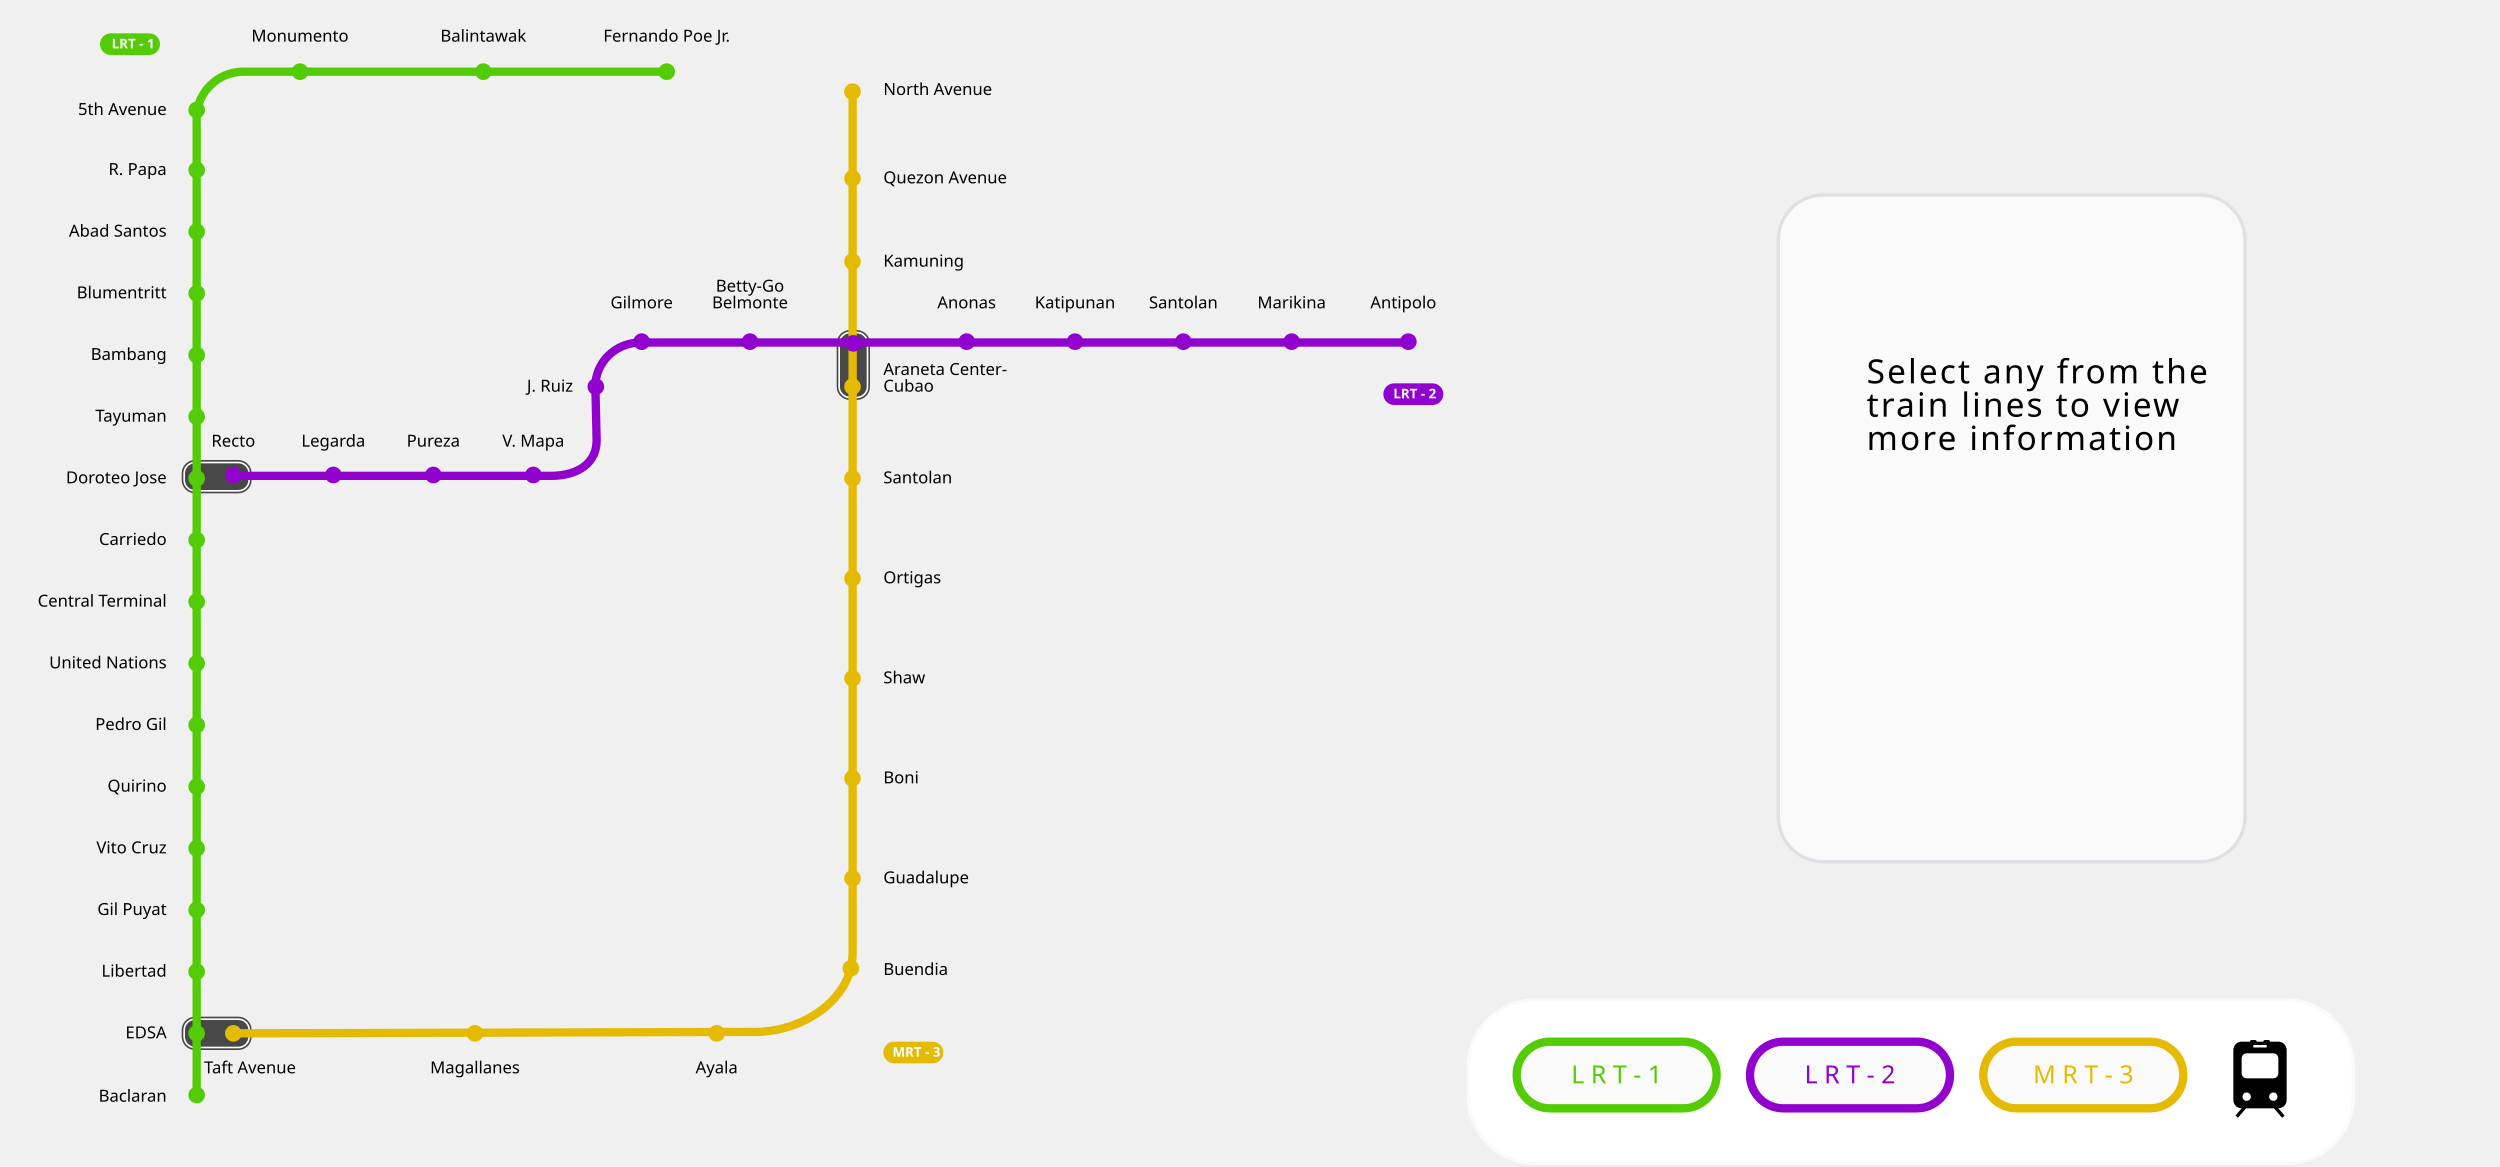
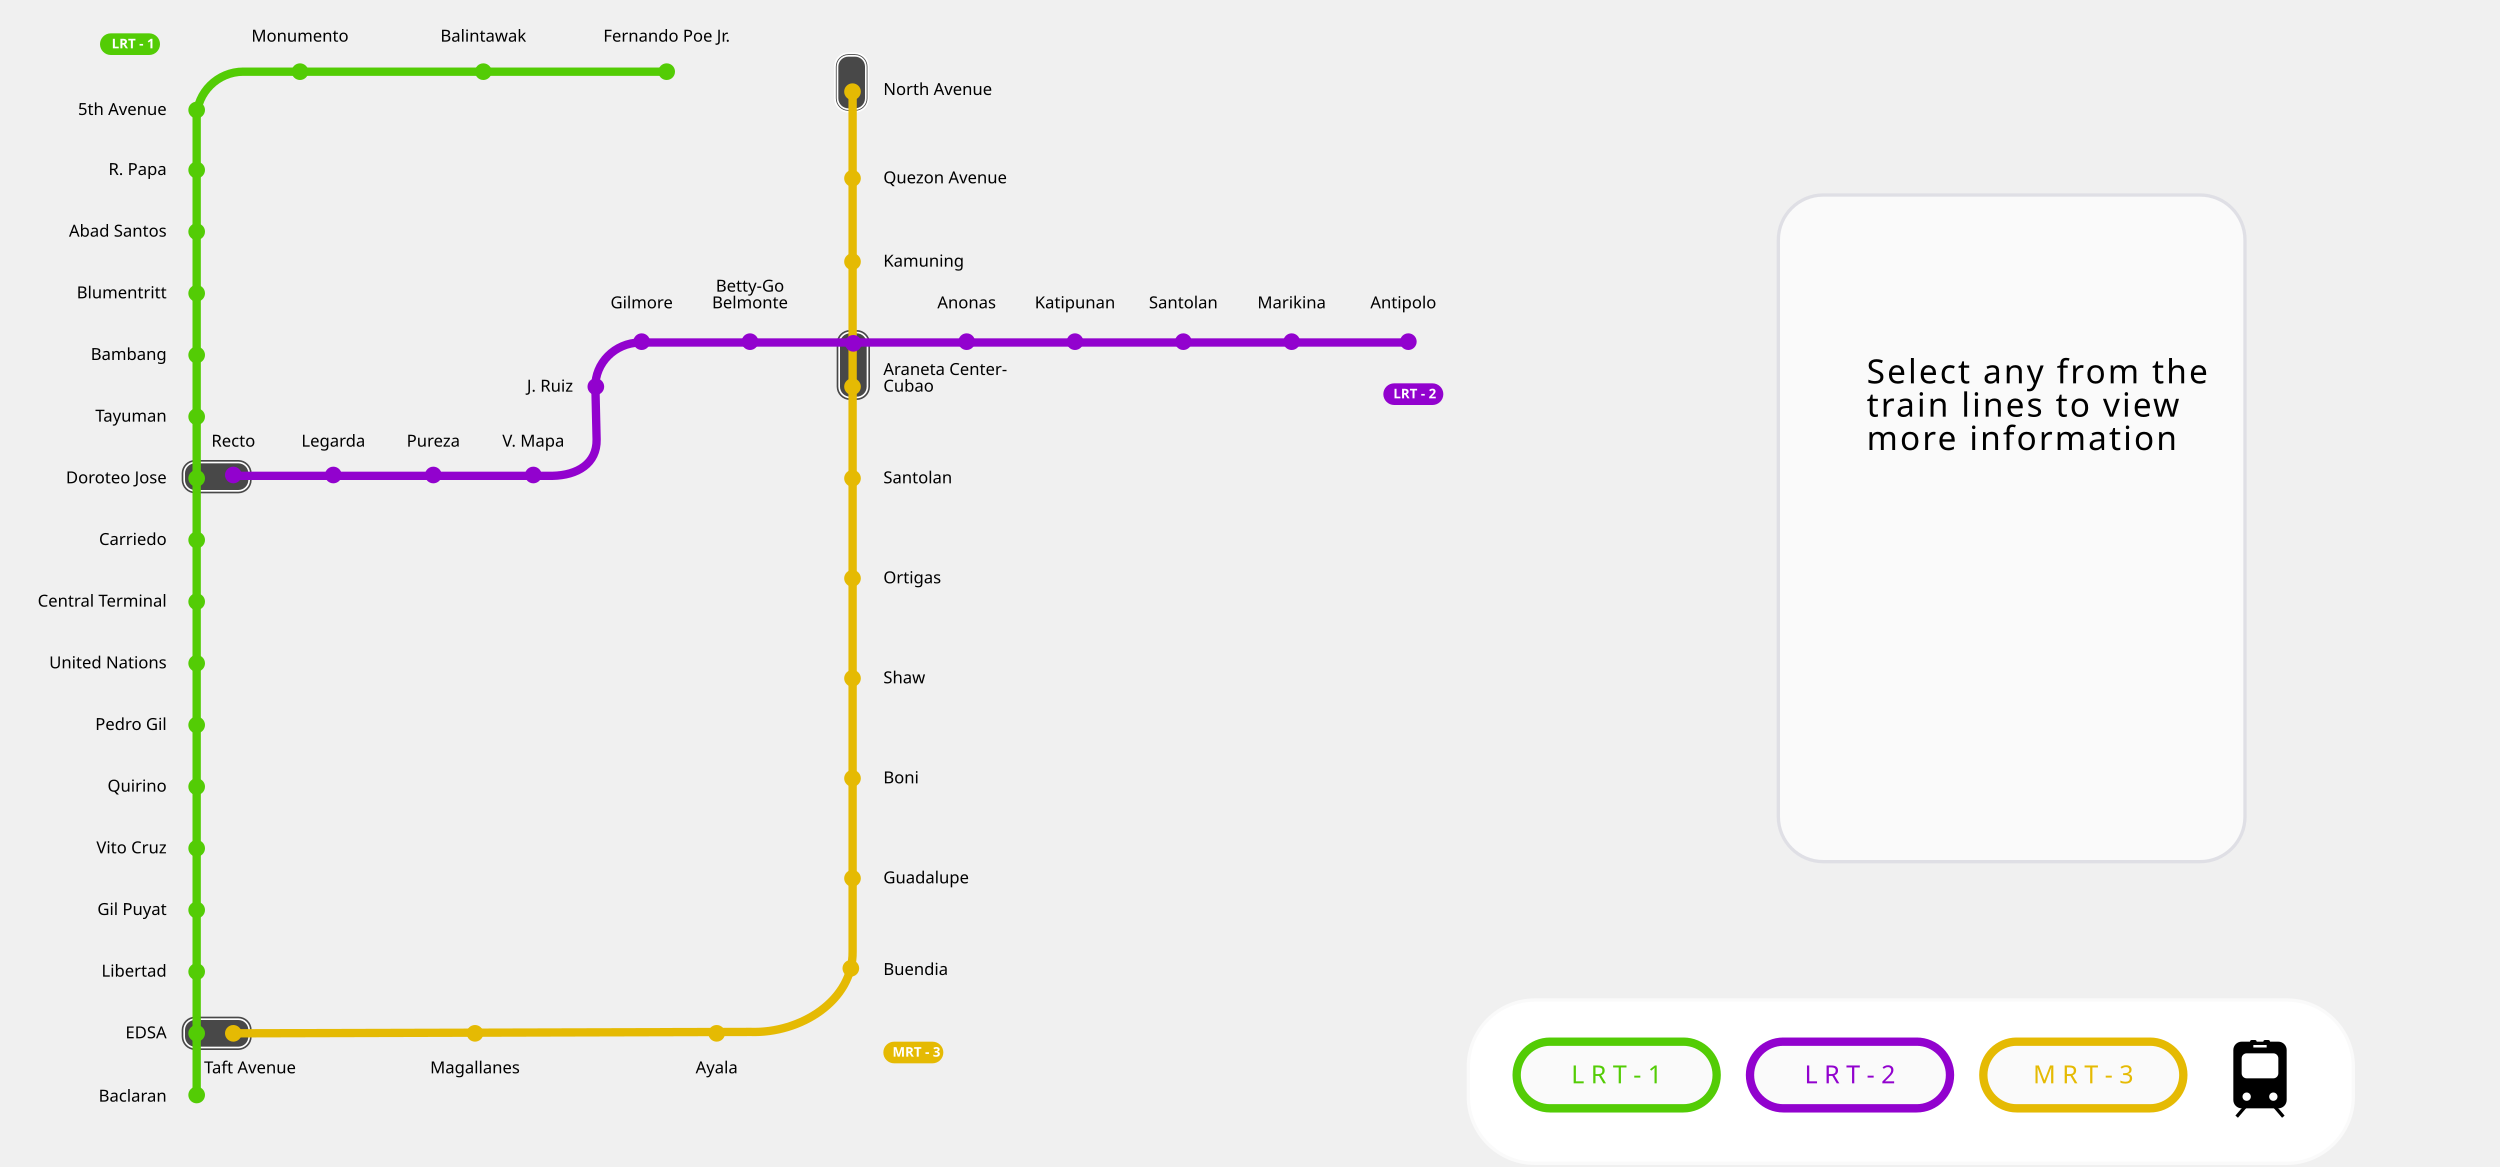
<svg xmlns="http://www.w3.org/2000/svg" viewBox="0 0 1500 700" width="100%" height="100%" fill="none">
  <style>
		@font-face {
			  font-family: 'League Spartan';
			  font-style: normal;
			  font-weight: 400;
			  font-display: swap;
			  src: url(https://fonts.gstatic.com/s/leaguespartan/v11/kJEqBuEW6A0lliaV_m88ja5TwvZwLZk.woff2) format('woff2');
			  unicode-range: U+0000-00FF, U+0131, U+0152-0153, U+02BB-02BC, U+02C6, U+02DA, U+02DC, U+0304, U+0308, U+0329, U+2000-206F, U+2074, U+20AC, U+2122, U+2191, U+2193, U+2212, U+2215, U+FEFF, U+FFFD;
			}
		text{
				font-family: "League Spartan";
				font-size: 10px;
				fill: black;
			}
		#LRT1 circle{
				r: 5;
				fill: #53CC05
			}
		#MRT3 circle{
				r: 5;
				fill: #E5BA03
			}
		#LRT2 circle{
				r: 5;
				fill: #9202CE
			}
		#options rect{
				y: 625;
				width: 120;
				height: 40;
				rx: 20;
				fill: #FAFAFA;
				stroke-width: 5;
			}
	</style>
+   <rect x="501" y="32" width="20" height="35" rx="8" fill="#484848" stroke="white" />
+   <rect x="502.5" y="33.5" width="17" height="32" rx="6.5" fill="#484848" stroke="white" />
  <rect x="144" y="283" width="20" height="42" rx="8" transform="rotate(90 151 283)" fill="#484848" />
  <rect x="142.5" y="284.5" width="17" height="39" rx="6.5" transform="rotate(90 149.5 284.5)" fill="#484848" stroke="white" />
  <rect x="120" y="641" width="20" height="42" rx="8" transform="rotate(90 151 641)" fill="#484848" />
  <rect x="118.5" y="642.5" width="17" height="39" rx="6.5" transform="rotate(90 149.5 642.5)" fill="#484848" stroke="white" />
  <rect x="502" y="198" width="20" height="42" rx="8" fill="#484848" />
  <rect x="503.5" y="199.5" width="17" height="39" rx="6.5" fill="#484848" stroke="white" />
  <g id="LRT1">
    <path d="M400 43H146.054C130.624 43 118 55.512 118 70.804V656.618" stroke="#53CC05" stroke-width="5" stroke-linecap="round" stroke-linejoin="round" />
    <rect x="60" y="20" width="36" height="13" rx="6.5" fill="#53CC05" />
    <text x="67" y="29" style="font-size: 8; font-weight: bold; fill: white">LRT - 1</text>
    <text x="400" y="25" text-anchor="middle">Fernando Poe Jr.</text>
    <circle cx="400" cy="43" />
    <text x="290" y="25" text-anchor="middle">Balintawak</text>
    <circle cx="290" cy="43" />
    <text x="180" y="25" text-anchor="middle">Monumento</text>
    <circle cx="180" cy="43" />
    <text x="100" y="69" text-anchor="end">5th Avenue</text>
    <circle cx="118" cy="66" />
    <text x="100" y="105" text-anchor="end">R. Papa</text>
    <circle cx="118" cy="102" />
    <text x="100" y="142" text-anchor="end">Abad Santos</text>
    <circle cx="118" cy="139" />
    <text x="100" y="179" text-anchor="end">Blumentritt</text>
    <circle cx="118" cy="176" />
    <text x="100" y="216" text-anchor="end">Bambang</text>
    <circle cx="118" cy="213" />
    <text x="100" y="253" text-anchor="end">Tayuman</text>
    <circle cx="118" cy="250" />
    <text x="100" y="290" text-anchor="end">Doroteo Jose</text>
    <circle cx="118" cy="287" />
    <text x="100" y="327" text-anchor="end">Carriedo</text>
    <circle cx="118" cy="324" />
    <text x="100" y="364" text-anchor="end">Central Terminal</text>
    <circle cx="118" cy="361" />
    <text x="100" y="401" text-anchor="end">United Nations</text>
    <circle cx="118" cy="398" />
    <text x="100" y="438" text-anchor="end">Pedro Gil</text>
    <circle cx="118" cy="435" />
    <text x="100" y="475" text-anchor="end">Quirino</text>
    <circle cx="118" cy="472" />
    <text x="100" y="512" text-anchor="end">Vito Cruz</text>
    <circle cx="118" cy="509" />
    <text x="100" y="549" text-anchor="end">Gil Puyat</text>
    <circle cx="118" cy="546" />
    <text x="100" y="586" text-anchor="end">Libertad</text>
    <circle cx="118" cy="583" />
    <text x="100" y="623" text-anchor="end">EDSA</text>
    <circle cx="118" cy="620" />
    <text x="100" y="661" text-anchor="end">Baclaran</text>
    <circle cx="118" cy="657" />
  </g>
  <g id="MRT3">
    <path d="M511.569 54L511.569 570.885C512 600.432 480.212 620.152 450.407 619.152L139 620" stroke="#E5BA03" stroke-width="5" stroke-linecap="round" stroke-linejoin="round" />
    <rect x="530" y="625" width="36" height="13" rx="6.5" fill="#E5BA03" />
    <text x="535.5" y="634" style="font-size: 8; font-weight: bold; fill: white">MRT - 3</text>
    <text x="530" y="57" text-anchor="start">North Avenue</text>
    <circle cx="511.5" cy="55" />
    <text x="530" y="110" text-anchor="start">Quezon Avenue</text>
    <circle cx="511.5" cy="107" />
    <text x="530" y="160" text-anchor="start">Kamuning</text>
    <circle cx="511.5" cy="157" />
    <text x="530" y="225" text-anchor="start">Araneta Center-</text>
    <text x="530" y="235" text-anchor="start">Cubao</text>
    <circle cx="511.5" cy="232" />
    <text x="530" y="290" text-anchor="start">Santolan</text>
    <circle cx="511.5" cy="287" />
    <text x="530" y="350" text-anchor="start">Ortigas</text>
    <circle cx="511.5" cy="347" />
    <text x="530" y="410" text-anchor="start">Shaw</text>
    <circle cx="511.5" cy="407" />
    <text x="530" y="470" text-anchor="start">Boni</text>
    <circle cx="511.5" cy="467" />
    <text x="530" y="530" text-anchor="start">Guadalupe</text>
    <circle cx="511.5" cy="527" />
    <text x="530" y="585" text-anchor="start">Buendia</text>
    <circle cx="510.5" cy="581" />
    <text x="430" y="644" text-anchor="middle">Ayala</text>
    <circle cx="430" cy="620" />
    <text x="285" y="644" text-anchor="middle">Magallanes</text>
    <circle cx="285" cy="620" />
    <text x="150" y="644" text-anchor="middle">Taft Avenue</text>
    <circle cx="140" cy="620" />
  </g>
  <g id="LRT2">
    <path d="M138.941 285.5L331.462 285.5C346.453 285.205 358.247 278.186 357.967 263.676L357.227 232.305C356.947 217.795 368.875 205.791 383.867 205.496L846.498 205.496" stroke="#9202CE" stroke-width="5" stroke-linecap="round" stroke-linejoin="round" />
    <rect x="830" y="230" width="36" height="13" rx="6.5" fill="#9202CE" />
    <text x="836" y="239" style="font-size: 8; font-weight: bold; fill: white">LRT - 2</text>
    <text x="140" y="268" text-anchor="middle">Recto</text>
    <circle cx="140" cy="285" />
    <text x="200" y="268" text-anchor="middle">Legarda</text>
    <circle cx="200" cy="285" />
    <text x="260" y="268" text-anchor="middle">Pureza</text>
    <circle cx="260" cy="285" />
    <text x="320" y="268" text-anchor="middle">V. Mapa</text>
    <circle cx="320" cy="285" />
    <text x="330" y="235" text-anchor="middle">J. Ruiz</text>
    <circle cx="357.5" cy="232" />
    <text x="385" y="185" text-anchor="middle">Gilmore</text>
    <circle cx="385" cy="205" />
    <text x="450" y="175" text-anchor="middle">Betty-Go</text>
    <text x="450" y="185" text-anchor="middle">Belmonte</text>
    <circle cx="450" cy="205" />
    <circle cx="512" cy="206" />
    <text x="580" y="185" text-anchor="middle">Anonas</text>
    <circle cx="580" cy="205" />
    <text x="645" y="185" text-anchor="middle">Katipunan</text>
    <circle cx="645" cy="205" />
    <text x="710" y="185" text-anchor="middle">Santolan</text>
    <circle cx="710" cy="205" />
    <text x="775" y="185" text-anchor="middle">Marikina</text>
    <circle cx="775" cy="205" />
    <text x="842" y="185" text-anchor="middle">Antipolo</text>
    <circle cx="845" cy="205" />
  </g>
  <rect x="1067" y="117" width="280" height="400" rx="27" ry="27" fill="#fafafa" stroke="#dfdfe5" stroke-width="2" />
  <text x="1120" y="230" text-anchor="start" style="font-size: 20; letter-spacing:1.3px">Select any from the</text>
  <text x="1120" y="250" text-anchor="start" style="font-size: 20; letter-spacing:1.3px">train lines to view</text>
  <text x="1120" y="270" text-anchor="start" style="font-size: 20; letter-spacing:1.3px">more information</text>
  <rect x="881" y="600" width="531" height="98" rx="40" fill="#FFFFFF" stroke="#FAFAFA" stroke-width="2" />
  <g id="options">
    <a href="lrt1.svg">
      <rect x="910" width="120" height="40" rx="20" fill="#53CC05" stroke="#53CC05" stroke-width="5" />
      <text x="970" y="650" text-anchor="middle" style="font-size: 15; font-weight: semi-bold; fill: #53CC05">L R T - 1</text>
    </a>
    <a href="lrt2.svg">
      <rect x="1050" width="120" height="40" rx="20" fill="#9202CE" stroke="#9202CE" stroke-width="5" />
      <text x="1110" y="650" text-anchor="middle" style="font-size: 15; font-weight: semi-bold; fill:#9202CE">L R T - 2</text>
    </a>
    <a href="mrt3.svg">
      <rect x="1190" width="120" height="40" rx="20" fill="#E5BA03" stroke="#E5BA03" stroke-width="5" />
      <text x="1250" y="650" text-anchor="middle" style="font-size: 15; font-weight: semi-bold; fill:#E5BA03">M R T - 3</text>
    </a>
    <a href="main.svg">
      <rect style="x:1340; y: 625; width:32; height:40; rx:5; fill:black" />
      <rect style="x:1350; y:624; width:4; height:2; rx:1; fill:black" />
      <rect style="x:1358; y:624; width:4; height:2; rx:1; fill:black" />
      <rect style="x:1352; y:627; width:8; height:1.5; rx:0; fill:white" />
      <rect style="x:1345; y:632; width:22; height:15; rx:3; fill:white" />
      <circle cx="1348" cy="658" style="r:2.5; fill: white" />
      <circle cx="1364" cy="658" style="r:2.5; fill: white" />
      <line x1="1342" y1="670" x2="1348" y2="663" stroke="black" stroke-width="2" />
      <line x1="1370" y1="670" x2="1364" y2="663" stroke="black" stroke-width="2" />
    </a>
  </g>
</svg>
